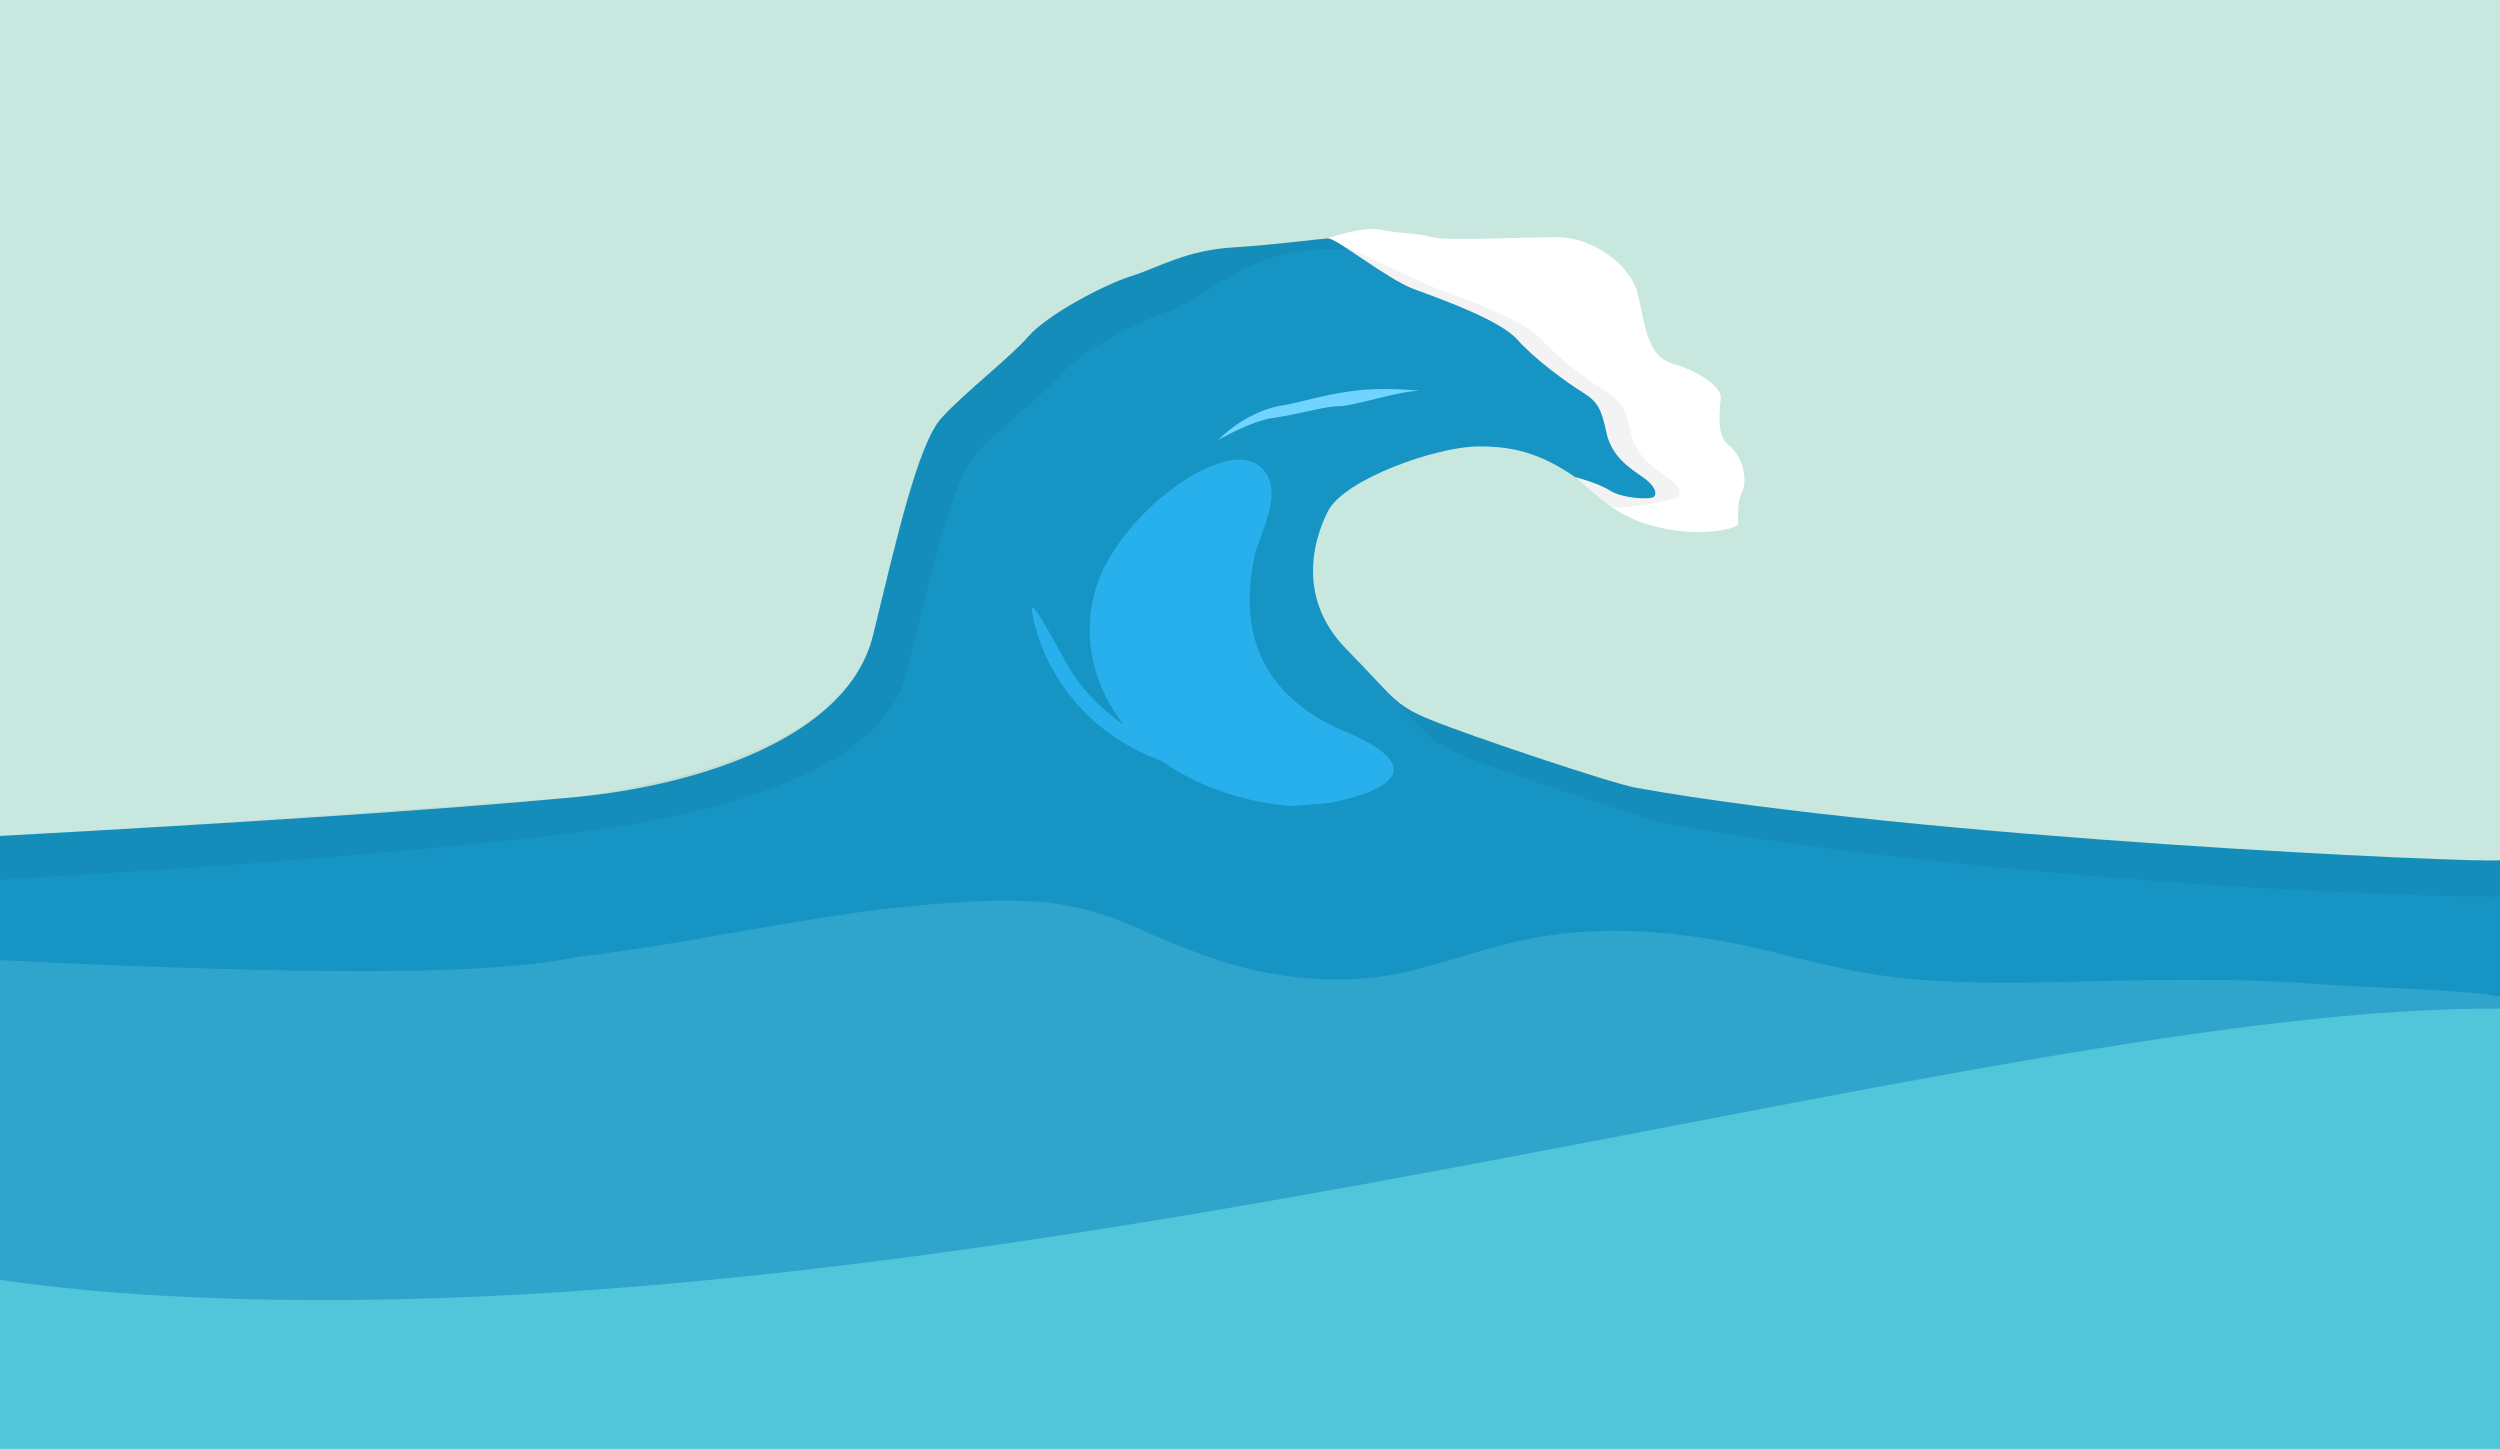
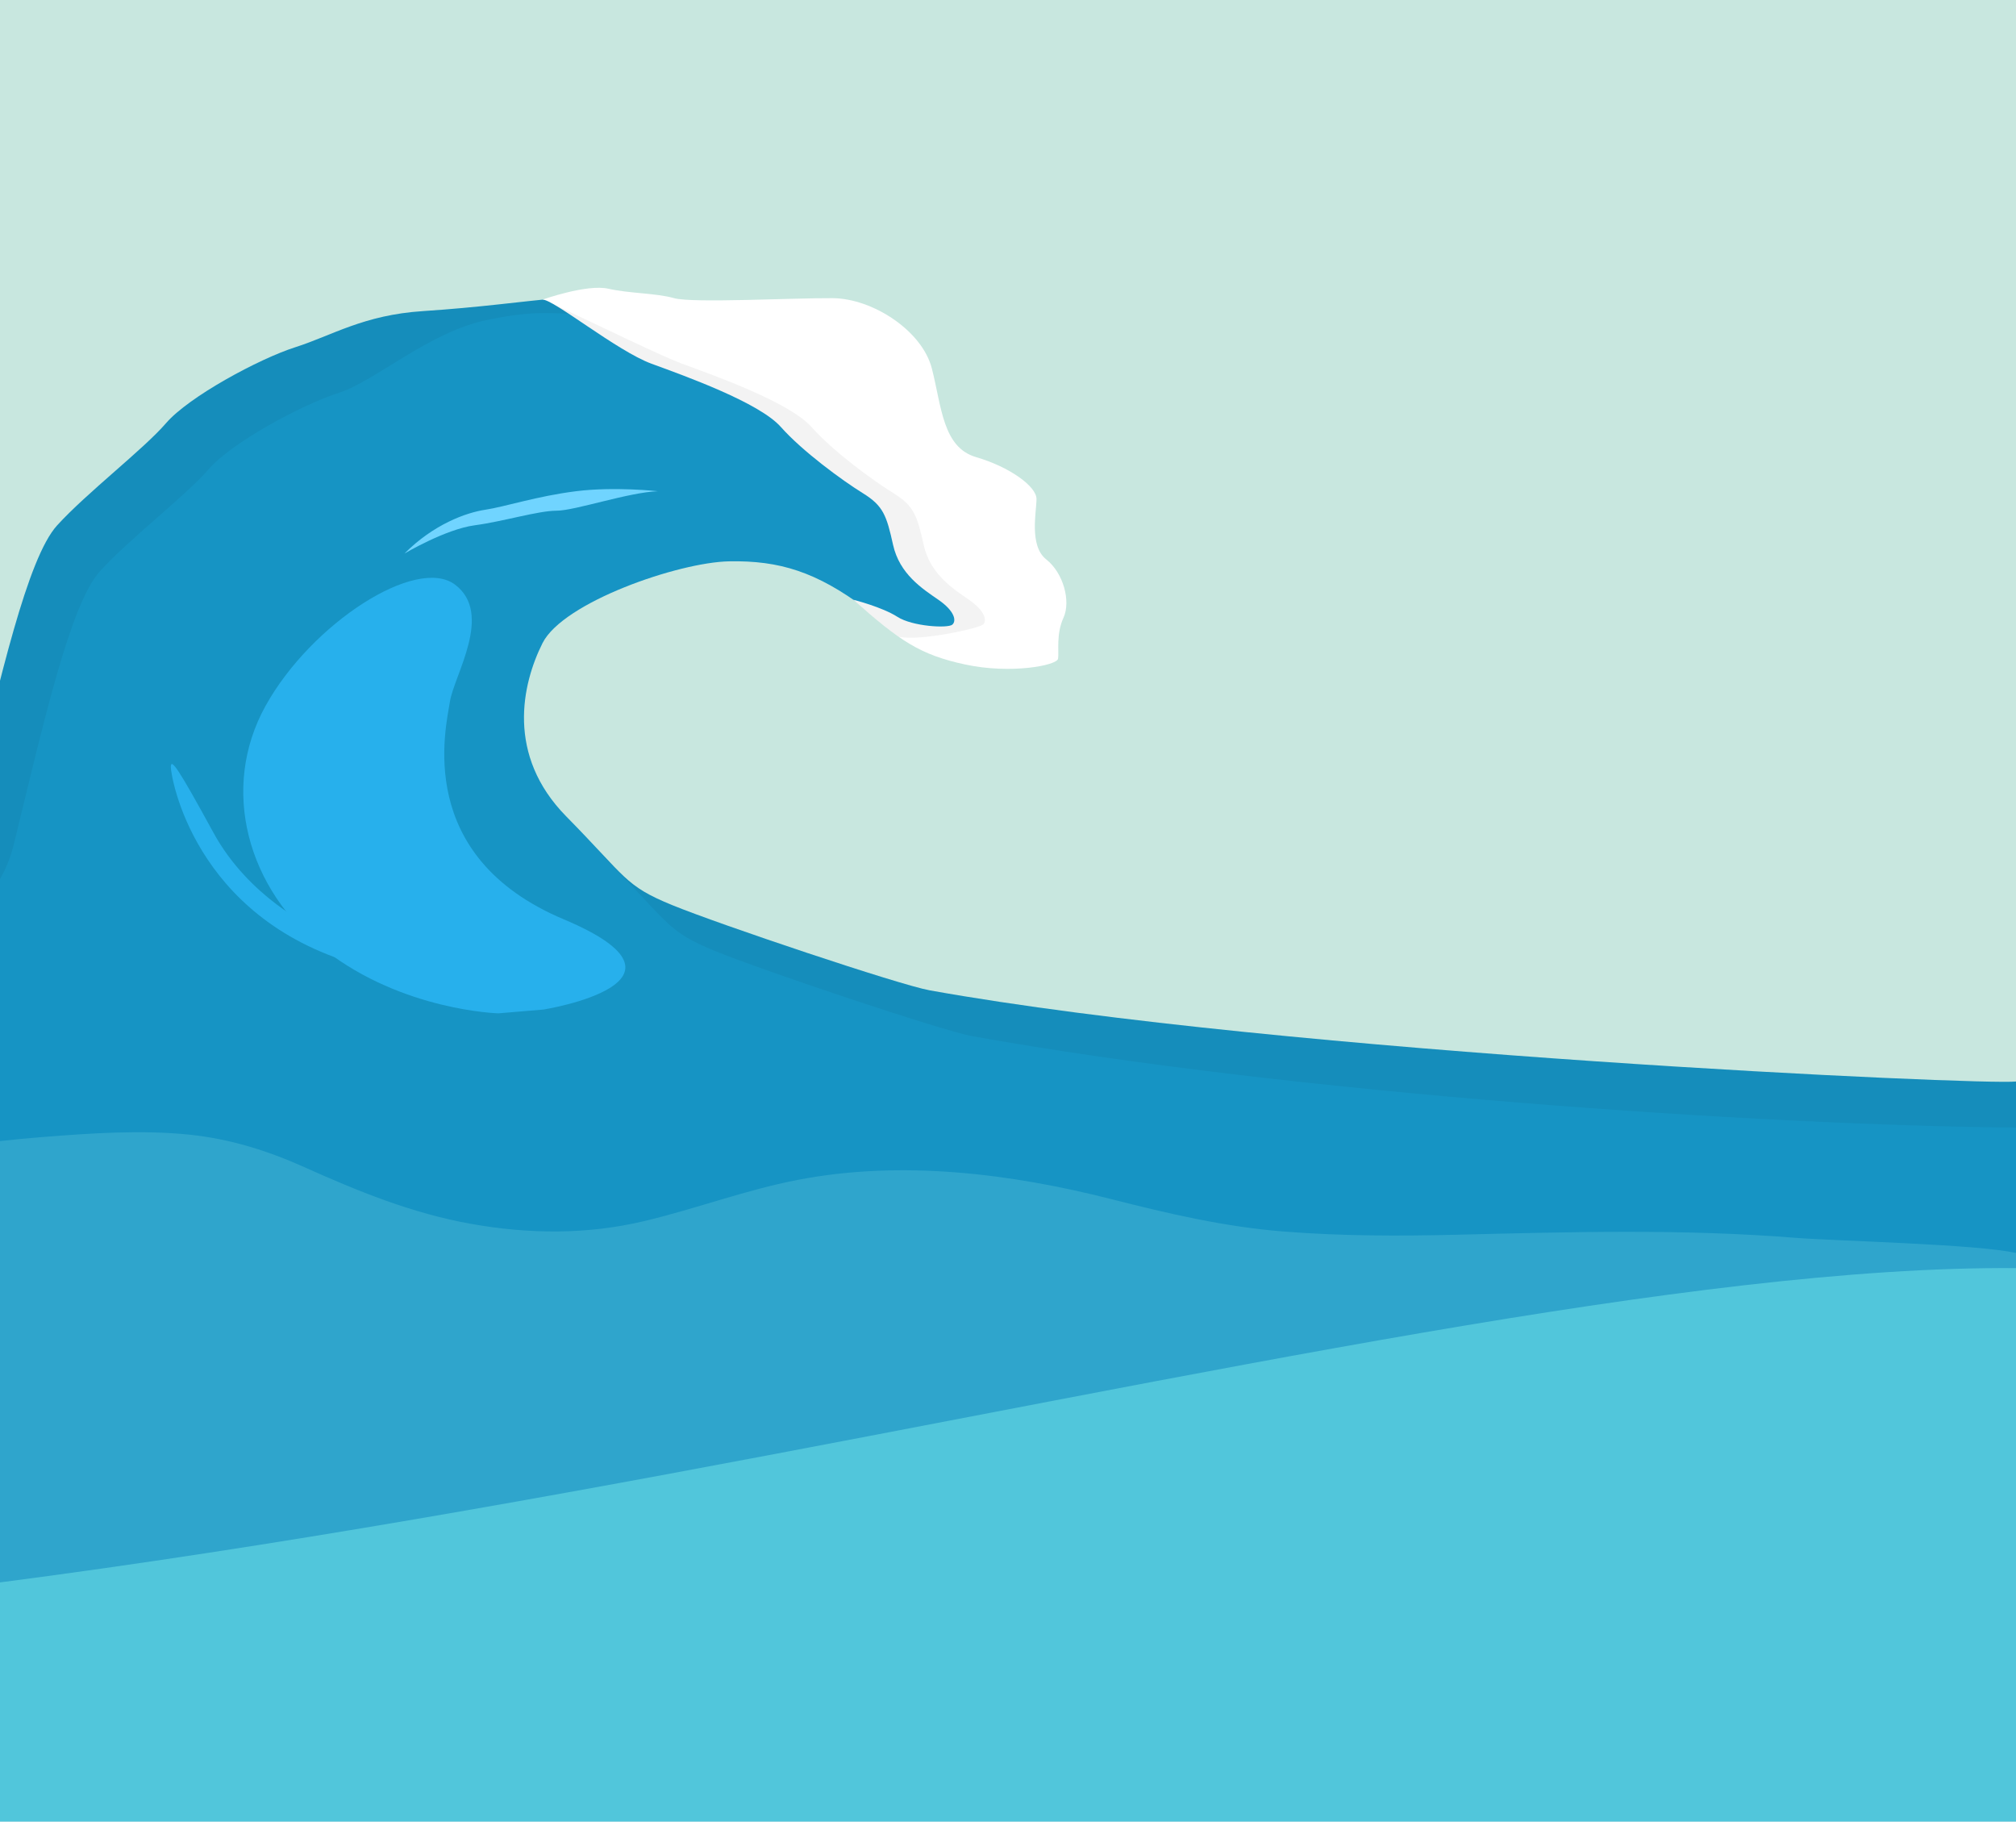
- <svg xmlns="http://www.w3.org/2000/svg" version="1.1" x="0px" y="0px" width="816px" height="472.938px" viewBox="0 0 816 472.938" enable-background="new 0 0 816 472.938" xml:space="preserve">
-   <g id="artboard2">
-     <rect fill-rule="evenodd" clip-rule="evenodd" fill="#C8E7DF" width="816" height="305.256" />
-     <g id="Layer_4">
-       <path fill="#2FA5CC" d="M0,294.948v122.834c13.096,1.838,26.029,3.275,38.78,4.218c271.343,20.048,609.358-94.057,777.22-92.767    v-34.285H0z" />
-       <path fill="#1694C4" d="M533.896,257.112c-7.814-1.402-54.588-17.094-66.909-22.15c-12.323-5.055-11.765-7.077-27.447-23.001    c-15.685-15.925-11.482-34.377-6.161-44.993c5.321-10.617,35.287-20.98,48.451-21.232c13.163-0.254,22.687,2.779,35.29,12.132    c12.603,9.353,32.767,14.408,37.809,8.595c5.04-5.813-53.213-72.546-65.816-78.612c-12.604-6.067-43.411-11.121-52.373-10.363    c-8.962,0.759-19.046,2.274-34.449,3.286c-15.404,1.012-23.525,6.319-33.048,9.353c-9.523,3.033-27.729,12.891-33.608,19.716    c-5.882,6.825-20.521,18.017-28.288,26.542c-7.766,8.524-14.826,40.072-22.404,71.028c-8.262,33.737-57.943,49.053-97.024,52.758    C143.342,264.395,75.831,268.729,0,272.84v52.484h816v-44.539C808.159,281.796,625.992,273.642,533.896,257.112z" />
+ <svg xmlns="http://www.w3.org/2000/svg" xmlns:xlink="http://www.w3.org/1999/xlink" version="1.1" id="Layer_1" x="0px" y="0px" width="523.5px" height="472.938px" viewBox="292.5 0 523.5 472.938" enable-background="new 292.5 0 523.5 472.938" xml:space="preserve">
+   <g id="Layer_5">
+ </g>
+   <rect x="-87.5" y="-133.031" fill="#FFFFFF" stroke="#000000" stroke-miterlimit="10" width="15" height="51" />
+   <g>
+     <defs>
+       <rect id="SVGID_1_" x="292.5" width="523.5" height="472.938" />
+     </defs>
+     <clipPath id="SVGID_2_">
+       <use xlink:href="#SVGID_1_" overflow="visible" />
+     </clipPath>
+     <g id="artboard2" clip-path="url(#SVGID_2_)">
+       <rect fill="#C8E7DF" width="816" height="305.256" />
+       <g id="Layer_4">
+         <path fill="#2FA5CC" d="M0,294.948v122.834c13.096,1.838,26.029,3.274,38.78,4.218c271.343,20.048,609.358-94.057,777.22-92.768     v-34.284H0z" />
+         <path fill="#1694C4" d="M533.896,257.112c-7.814-1.402-54.589-17.095-66.909-22.15c-12.323-5.055-11.766-7.077-27.447-23.001     c-15.685-15.925-11.482-34.377-6.161-44.993c5.321-10.617,35.287-20.979,48.451-21.232c13.163-0.254,22.687,2.779,35.29,12.132     c12.603,9.353,32.767,14.408,37.809,8.595c5.04-5.813-53.213-72.546-65.815-78.612c-12.604-6.067-43.411-11.121-52.373-10.363     c-8.962,0.759-19.046,2.273-34.449,3.286c-15.404,1.012-23.525,6.319-33.048,9.353c-9.523,3.033-27.729,12.891-33.608,19.716     c-5.882,6.825-20.521,18.017-28.288,26.542c-7.766,8.524-14.826,40.072-22.404,71.028c-8.262,33.737-57.943,49.053-97.024,52.758     C143.342,264.395,75.831,268.729,0,272.84v52.484h816v-44.539C808.159,281.796,625.992,273.643,533.896,257.112z" />
+         <g>
+           <path opacity="0.05" enable-background="new    " d="M533.896,257.112c-7.814-1.402-54.589-17.095-66.909-22.15      c-9.791-4.016-11.457-6.125-19.591-14.806c0.979,1.25,2.054,2.49,3.262,3.715c15.681,15.924,15.122,17.945,27.443,23.001      c12.323,5.057,59.098,20.748,66.911,22.149c83.755,15.033,205.49,23.139,270.986,23.723v-11.959      C808.159,281.796,625.992,273.643,533.896,257.112z" />
+           <path opacity="0.05" enable-background="new    " d="M500.229,99.76c3.533,1.701,10.656,8.172,18.967,16.73      c-12.685-14.066-25.038-26.213-30.083-28.641c-12.604-6.067-43.411-11.121-52.373-10.363      c-8.962,0.759-19.046,2.274-34.449,3.286c-15.404,1.012-23.525,6.319-33.048,9.353c-9.523,3.033-27.729,12.891-33.608,19.716      c-5.882,6.825-20.521,18.017-28.288,26.542c-7.766,8.524-14.826,40.072-22.404,71.028      c-8.262,33.737-58.196,47.302-97.024,52.758c0,0-76.015,5.951-187.917,12.967v14.022c72.46-4.23,138.851-9.317,187.917-15.378      c44.479-5.647,100.028-19.323,108.141-52.459c7.579-30.956,14.64-62.504,22.404-71.028c7.768-8.525,22.407-19.717,28.288-26.542      s24.086-16.683,33.608-19.716c9.521-3.033,23.433-15.775,38.476-18.935c16.048-3.37,19.448-0.926,28.41-1.685      C456.206,80.658,487.626,93.692,500.229,99.76z" />
+         </g>
+         <path fill="#27B0EC" d="M373.633,240.621c0,0-16.492-7.564-25.686-24.402c-9.192-16.838-11.086-19.521-11.086-17.082     c0,2.44,5.867,39.012,48.244,51.246L373.633,240.621z" />
+         <path fill="#27B0EC" d="M421.913,263.088c0,0-24.757-0.656-45.036-16.443c-20.277-15.783-27.309-41.962-15.41-63.401     c11.896-21.44,39.205-39.011,49.209-31.446c10.004,7.565-0.271,23.471-1.353,30.403c-1.082,6.933-9.309,40.12,29.551,56.47     c38.856,16.35-5.216,23.428-5.216,23.428L421.913,263.088z" />
+         <path fill="#FFFFFF" d="M514.092,155.705c0,0,7.51,1.909,11.43,4.437c3.922,2.528,13.162,3.034,14.284,2.022     c1.122-1.011,0.562-3.565-3.642-6.459c-4.201-2.894-10.084-6.685-11.762-14.269c-1.681-7.582-2.521-10.11-7.845-13.396     c-5.318-3.286-15.685-10.87-21.287-17.188c-5.599-6.319-24.644-13.145-33.604-16.43c-8.963-3.287-25.643-16.899-28.312-16.622     c0,0,11.507-4.106,17.106-2.843c5.604,1.264,12.325,1.113,17.087,2.452c4.76,1.34,30.807-0.075,41.17,0     c10.361,0.076,23.244,8.418,25.767,18.275c2.521,9.858,2.8,20.468,11.481,22.999c8.682,2.531,15.687,7.586,15.687,10.873     c0,3.286-1.965,12.133,2.52,15.671c4.481,3.539,6.441,10.869,4.481,15.167c-1.962,4.297-1.12,8.847-1.401,10.616     c-0.279,1.771-12.323,4.045-24.086,1.517C531.402,170.001,526.188,166.435,514.092,155.705z" />
+         <g>
+           <path opacity="0.05" enable-background="new    " d="M433.576,77.725c-0.141,0.047-0.221,0.076-0.221,0.076      c0.143-0.015,0.329,0.018,0.547,0.077C433.792,77.826,433.686,77.776,433.576,77.725z" />
+           <path opacity="0.05" enable-background="new    " d="M524.402,141.437c1.678,7.584,7.561,11.375,11.762,14.269      c4.203,2.894,4.764,5.448,3.642,6.459c-1.122,1.012-10.362,0.506-14.283-2.022c-3.921-2.527-11.431-4.437-11.431-4.437      c4.696,4.166,8.354,7.243,11.76,9.607c5.781,1.217,20.886-2.234,21.898-3.149c1.12-1.011,0.561-3.565-3.642-6.459      c-4.198-2.894-10.083-6.685-11.764-14.269c-1.681-7.582-2.521-10.11-7.842-13.396s-15.686-10.87-21.285-17.188      c-5.601-6.319-24.646-13.145-33.609-16.43c-5.028-1.845-20.378-9.297-33.351-15.433c5.841,3.348,18.153,12.771,25.407,15.434      c8.962,3.285,28.007,10.11,33.604,16.43c5.604,6.318,15.969,13.902,21.287,17.188      C521.881,131.326,522.723,133.854,524.402,141.437z" />
+         </g>
+         <path fill="#70D4FF" d="M397.527,143.713c0,0,10.644-6.319,18.205-7.33c7.562-1.012,16.524-3.792,21.286-3.792     c4.763,0,18.765-4.803,26.326-5.056c0,0-11.201-1.263-21.284,0c-10.084,1.264-18.485,4.044-23.524,4.802     C413.492,133.097,405.093,136.129,397.527,143.713z" />
+         <path fill="#2FA5CC" d="M0,451V313.422c76.277,3.576,155.141,6.217,187.917-1.04c24.327-2.763,48.313-7.567,72.432-11.543     c14.313-2.356,28.707-4.5,43.212-5.639c12.555-0.985,25.59-1.911,38.154-0.611c10.518,1.089,20.311,4.164,29.766,8.411     c13.893,6.236,27.99,12.008,43.315,14.741c14.987,2.672,30.077,2.819,44.913-0.697c13.451-3.187,26.391-8.112,40.012-10.731     c26.964-5.187,55.196-1.646,81.418,5.025c14.885,3.786,29.456,7.206,44.928,8.413c14.878,1.162,29.813,1.179,44.735,0.813     c29.525-0.717,58.582-1.562,88.052,0.814c9.627,0.776,47.707,1.656,57.146,3.944V451H0z" />
+       </g>
      <g>
-         <path opacity="0.05" d="M533.896,257.112c-7.814-1.402-54.588-17.094-66.909-22.15c-9.791-4.016-11.457-6.125-19.591-14.806     c0.979,1.25,2.054,2.49,3.262,3.715c15.681,15.924,15.122,17.946,27.444,23.001c12.323,5.057,59.097,20.748,66.911,22.15     c83.755,15.032,205.49,23.138,270.986,23.722v-11.959C808.159,281.796,625.992,273.642,533.896,257.112z" />
-         <path opacity="0.05" d="M500.229,99.76c3.533,1.701,10.656,8.172,18.966,16.73c-12.684-14.066-25.038-26.213-30.083-28.641     c-12.604-6.067-43.411-11.121-52.373-10.363c-8.962,0.759-19.046,2.274-34.449,3.286c-15.404,1.012-23.525,6.319-33.048,9.353     c-9.523,3.033-27.729,12.891-33.608,19.716c-5.882,6.825-20.521,18.017-28.288,26.542c-7.766,8.524-14.826,40.072-22.404,71.028     c-8.262,33.737-58.196,47.302-97.024,52.758c0,0-76.015,5.951-187.917,12.967v14.022c72.46-4.23,138.851-9.317,187.917-15.378     c44.479-5.647,100.028-19.323,108.141-52.459c7.579-30.956,14.64-62.504,22.404-71.028c7.767-8.525,22.407-19.717,28.288-26.542     s24.086-16.683,33.608-19.716c9.521-3.033,23.433-15.775,38.476-18.935c16.048-3.37,19.448-0.926,28.41-1.685     C456.206,80.658,487.626,93.692,500.229,99.76z" />
+         <path fill="#51C6DB" d="M816,472.938V329.232C648.139,327.943,310.123,442.048,38.78,422c-12.751-0.942-25.685-2.38-38.78-4.218     v55.155H816L816,472.938z" />
      </g>
-       <path fill="#27B0EC" d="M373.633,240.621c0,0-16.492-7.564-25.686-24.402c-9.192-16.838-11.086-19.522-11.086-17.082    s5.868,39.011,48.245,51.246L373.633,240.621z" />
-       <path fill="#27B0EC" d="M421.913,263.088c0,0-24.757-0.657-45.036-16.443c-20.277-15.784-27.309-41.963-15.41-63.402    c11.896-21.44,39.205-39.011,49.209-31.446s-0.271,23.471-1.353,30.403c-1.082,6.933-9.308,40.12,29.551,56.47    c38.856,16.35-5.216,23.427-5.216,23.427L421.913,263.088z" />
-       <path fill="#FFFFFF" d="M514.092,155.705c0,0,7.51,1.909,11.43,4.437c3.921,2.528,13.162,3.034,14.284,2.022    c1.122-1.011,0.562-3.565-3.642-6.459c-4.201-2.894-10.084-6.685-11.762-14.269c-1.68-7.582-2.521-10.11-7.844-13.396    c-5.319-3.286-15.685-10.87-21.287-17.188c-5.599-6.319-24.644-13.145-33.605-16.43c-8.963-3.287-25.643-16.899-28.311-16.622    c0,0,11.506-4.106,17.106-2.843c5.604,1.264,12.325,1.113,17.087,2.452c4.76,1.34,30.807-0.075,41.17,0    c10.361,0.076,23.244,8.418,25.766,18.275c2.521,9.858,2.8,20.468,11.482,22.999c8.682,2.531,15.686,7.586,15.686,10.873    c0,3.286-1.964,12.133,2.52,15.671c4.481,3.539,6.441,10.869,4.481,15.167c-1.961,4.297-1.12,8.847-1.401,10.616    c-0.279,1.77-12.323,4.045-24.086,1.517C531.402,170.001,526.187,166.435,514.092,155.705z" />
-       <g>
-         <path opacity="0.05" d="M433.576,77.725c-0.14,0.047-0.221,0.076-0.221,0.076c0.143-0.015,0.33,0.018,0.547,0.077     C433.792,77.826,433.686,77.776,433.576,77.725z" />
-         <path opacity="0.05" d="M524.402,141.437c1.678,7.584,7.561,11.375,11.762,14.269c4.203,2.894,4.764,5.448,3.642,6.459     c-1.122,1.012-10.363,0.506-14.284-2.022c-3.92-2.527-11.43-4.437-11.43-4.437c4.696,4.166,8.353,7.243,11.76,9.607     c5.781,1.217,20.885-2.234,21.898-3.149c1.12-1.011,0.56-3.565-3.642-6.459c-4.198-2.894-10.083-6.685-11.763-14.269     c-1.681-7.582-2.521-10.11-7.842-13.396c-5.321-3.286-15.686-10.87-21.285-17.188c-5.601-6.319-24.646-13.145-33.61-16.43     c-5.028-1.845-20.378-9.297-33.35-15.433c5.841,3.348,18.153,12.772,25.407,15.434c8.962,3.285,28.007,10.11,33.605,16.43     c5.603,6.318,15.968,13.902,21.287,17.188C521.881,131.326,522.723,133.854,524.402,141.437z" />
-       </g>
-       <path fill="#70D4FF" d="M397.527,143.713c0,0,10.644-6.319,18.205-7.33c7.563-1.012,16.525-3.792,21.287-3.792    s18.764-4.803,26.326-5.056c0,0-11.201-1.263-21.284,0c-10.084,1.264-18.486,4.044-23.525,4.802    C413.492,133.097,405.093,136.129,397.527,143.713z" />
-       <path fill="#2FA5CC" d="M0,451V313.422c76.277,3.576,155.141,6.217,187.917-1.04c24.327-2.763,48.313-7.567,72.432-11.543    c14.313-2.357,28.707-4.5,43.212-5.639c12.555-0.985,25.59-1.911,38.154-0.611c10.517,1.089,20.31,4.164,29.765,8.411    c13.893,6.237,27.991,12.008,43.316,14.741c14.987,2.672,30.077,2.82,44.913-0.697c13.451-3.187,26.391-8.113,40.012-10.731    c26.964-5.187,55.196-1.646,81.418,5.025c14.885,3.786,29.456,7.206,44.928,8.413c14.877,1.162,29.813,1.179,44.735,0.814    c29.525-0.718,58.582-1.562,88.052,0.814c9.626,0.776,47.707,1.656,57.146,3.944V451H0z" />
-     </g>
-     <g>
-       <path fill="#51C6DB" d="M816,472.938V329.233C648.139,327.943,310.123,442.048,38.78,422c-12.751-0.942-25.685-2.38-38.78-4.218    v55.155H816z" />
    </g>
  </g>
-   <g id="Layer_5">
- </g>
</svg>
